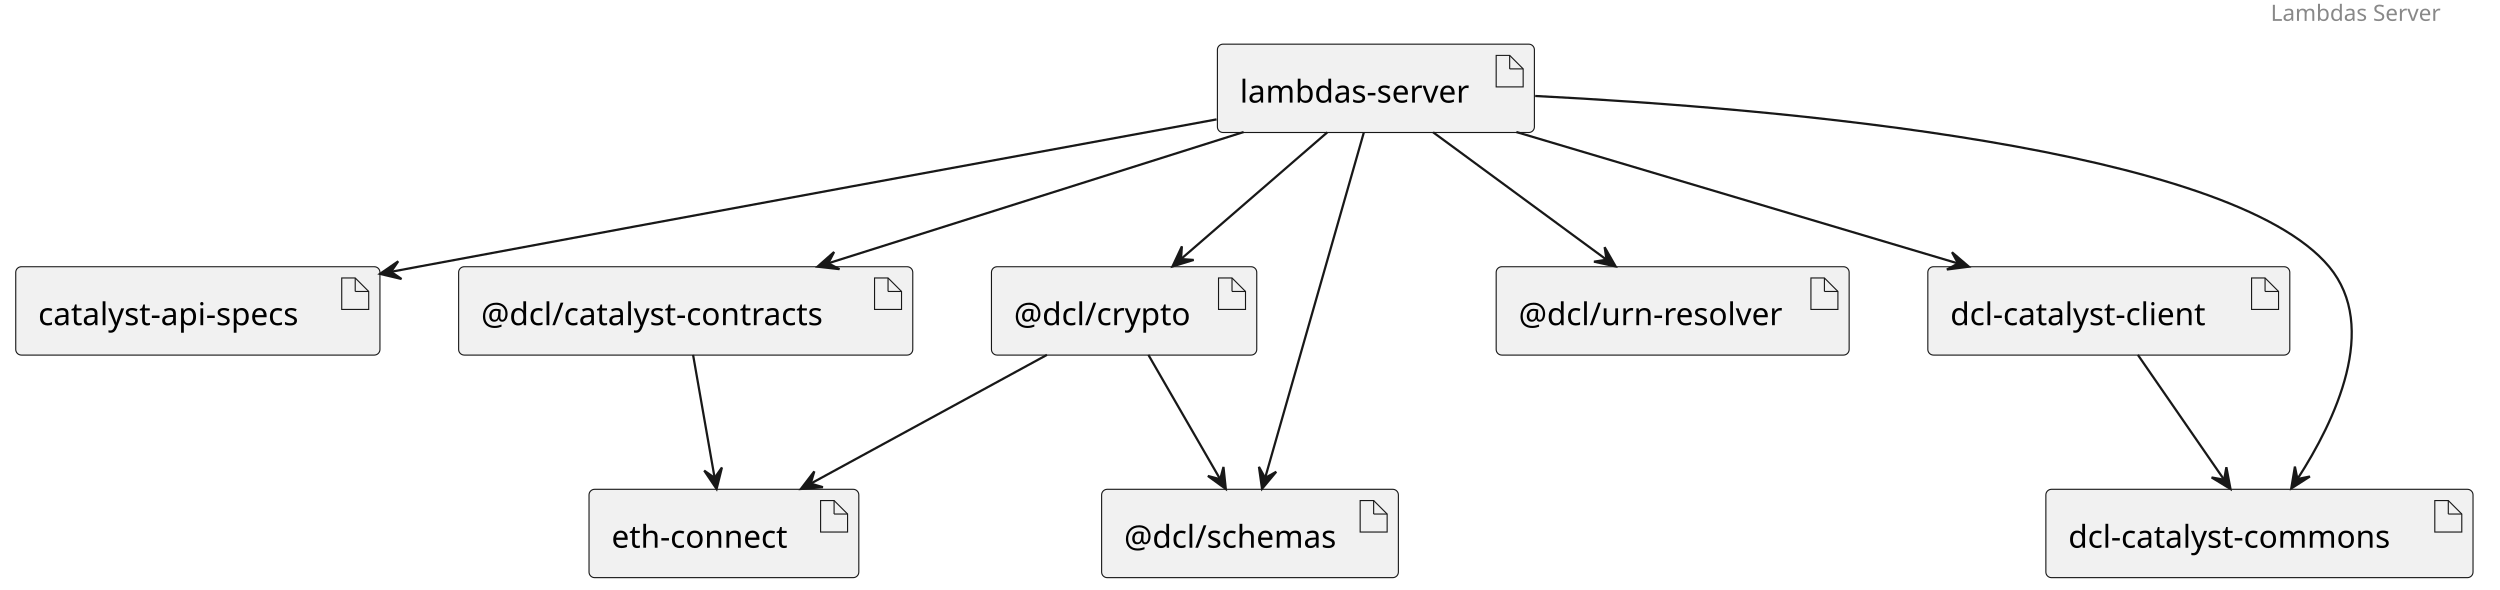
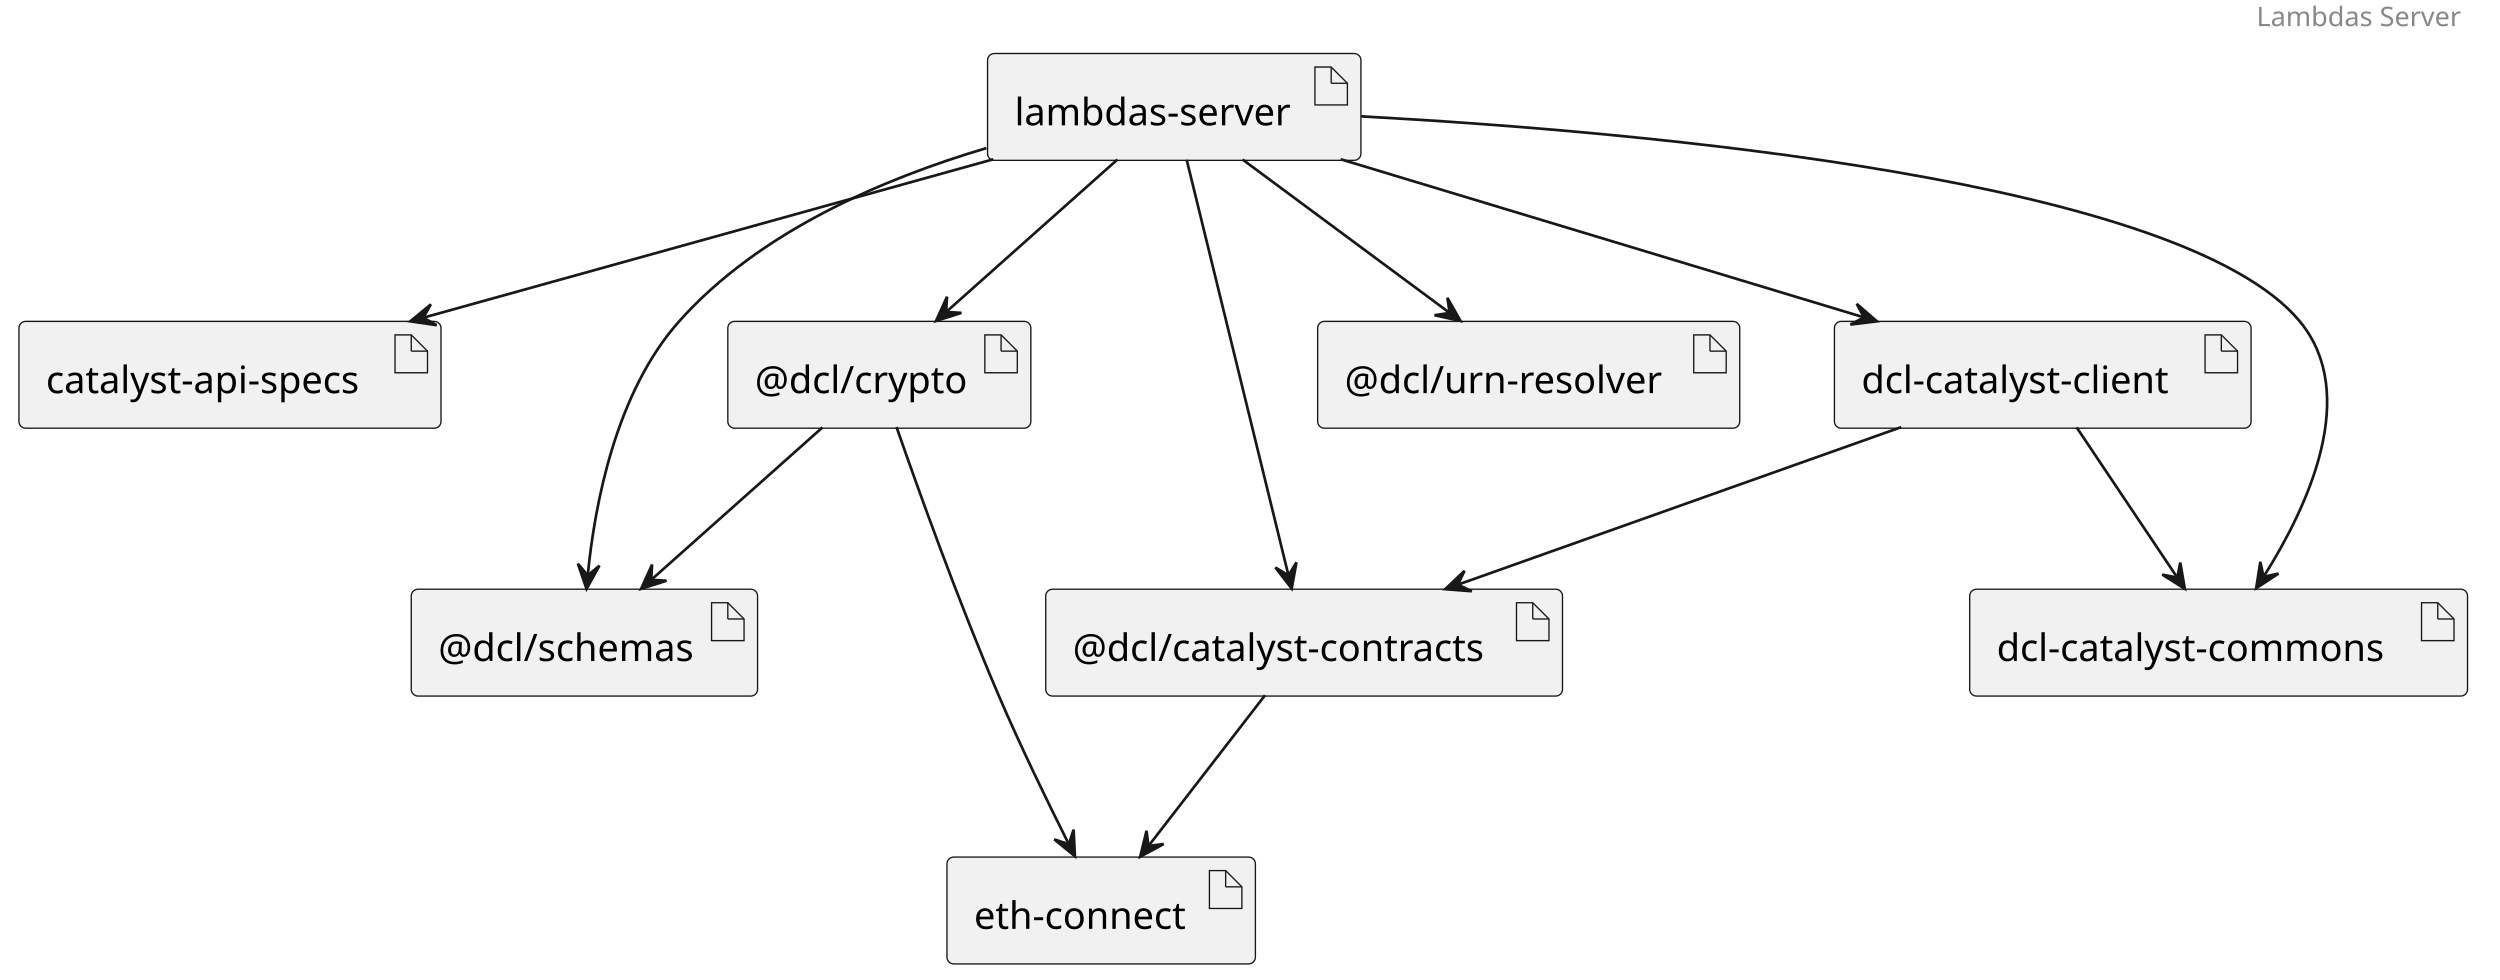
- <svg xmlns="http://www.w3.org/2000/svg" contentStyleType="text/css" height="262px" preserveAspectRatio="none" style="width:1112px;height:262px;background:#FFFFFF;" version="1.1" viewBox="0 0 1112 262" width="1112px" zoomAndPan="magnify">
+ <svg xmlns="http://www.w3.org/2000/svg" contentStyleType="text/css" height="362px" preserveAspectRatio="none" style="width:924px;height:362px;background:#FFFFFF;" version="1.1" viewBox="0 0 924 362" width="924px" zoomAndPan="magnify">
  <defs />
  <g>
-     <rect height="11.641" style="stroke:#00000000;stroke-width:1.0;fill:none;" width="88" x="1010" y="0" />
-     <text fill="#888888" font-family="sans-serif" font-size="10" lengthAdjust="spacing" textLength="88" x="1010" y="9.282">Lambdas Server</text>
+     <rect height="11.777" style="stroke:#00000000;stroke-width:1.0;fill:none;" width="76" x="834" y="0" />
+     <text fill="#888888" font-family="sans-serif" font-size="10" lengthAdjust="spacing" textLength="76" x="834" y="9.668">Lambdas Server</text>
    <g id="elem_lambdasserver">
-       <rect fill="#F1F1F1" height="39.297" rx="2.5" ry="2.5" style="stroke:#181818;stroke-width:0.5;" width="141" x="541.5" y="19.641" />
-       <polygon fill="#F1F1F1" points="665.5,24.641,665.5,38.641,677.5,38.641,677.5,30.641,671.5,24.641,665.5,24.641" style="stroke:#181818;stroke-width:0.5;" />
-       <line style="stroke:#181818;stroke-width:0.5;" x1="671.5" x2="671.5" y1="24.641" y2="30.641" />
-       <line style="stroke:#181818;stroke-width:0.5;" x1="677.5" x2="671.5" y1="30.641" y2="30.641" />
-       <text fill="#000000" font-family="sans-serif" font-size="14" lengthAdjust="spacing" textLength="111" x="551.5" y="45.636">lambdas-server</text>
+       <rect fill="#F1F1F1" height="39.488" rx="2.5" ry="2.5" style="stroke:#181818;stroke-width:0.5;" width="138" x="365" y="19.777" />
+       <polygon fill="#F1F1F1" points="486,24.777,486,38.777,498,38.777,498,30.777,492,24.777,486,24.777" style="stroke:#181818;stroke-width:0.5;" />
+       <line style="stroke:#181818;stroke-width:0.5;" x1="492" x2="492" y1="24.777" y2="30.777" />
+       <line style="stroke:#181818;stroke-width:0.5;" x1="498" x2="492" y1="30.777" y2="30.777" />
+       <text fill="#000000" font-family="sans-serif" font-size="14" lengthAdjust="spacing" textLength="108" x="375" y="46.312">lambdas-server</text>
    </g>
    <g id="elem_catalystapispecs">
-       <rect fill="#F1F1F1" height="39.297" rx="2.5" ry="2.5" style="stroke:#181818;stroke-width:0.5;" width="162" x="7" y="118.641" />
-       <polygon fill="#F1F1F1" points="152,123.641,152,137.641,164,137.641,164,129.641,158,123.641,152,123.641" style="stroke:#181818;stroke-width:0.5;" />
-       <line style="stroke:#181818;stroke-width:0.5;" x1="158" x2="158" y1="123.641" y2="129.641" />
-       <line style="stroke:#181818;stroke-width:0.5;" x1="164" x2="158" y1="129.641" y2="129.641" />
-       <text fill="#000000" font-family="sans-serif" font-size="14" lengthAdjust="spacing" textLength="132" x="17" y="144.636">catalyst-api-specs</text>
+       <rect fill="#F1F1F1" height="39.488" rx="2.5" ry="2.5" style="stroke:#181818;stroke-width:0.5;" width="156" x="7" y="118.777" />
+       <polygon fill="#F1F1F1" points="146,123.777,146,137.777,158,137.777,158,129.777,152,123.777,146,123.777" style="stroke:#181818;stroke-width:0.5;" />
+       <line style="stroke:#181818;stroke-width:0.5;" x1="152" x2="152" y1="123.777" y2="129.777" />
+       <line style="stroke:#181818;stroke-width:0.5;" x1="158" x2="152" y1="129.777" y2="129.777" />
+       <text fill="#000000" font-family="sans-serif" font-size="14" lengthAdjust="spacing" textLength="126" x="17" y="145.312">catalyst-api-specs</text>
    </g>
    <g id="elem_catalystcontracts">
-       <rect fill="#F1F1F1" height="39.297" rx="2.5" ry="2.5" style="stroke:#181818;stroke-width:0.5;" width="202" x="204" y="118.641" />
-       <polygon fill="#F1F1F1" points="389,123.641,389,137.641,401,137.641,401,129.641,395,123.641,389,123.641" style="stroke:#181818;stroke-width:0.5;" />
-       <line style="stroke:#181818;stroke-width:0.5;" x1="395" x2="395" y1="123.641" y2="129.641" />
-       <line style="stroke:#181818;stroke-width:0.5;" x1="401" x2="395" y1="129.641" y2="129.641" />
-       <text fill="#000000" font-family="sans-serif" font-size="14" lengthAdjust="spacing" textLength="172" x="214" y="144.636">@dcl/catalyst-contracts</text>
+       <rect fill="#F1F1F1" height="39.488" rx="2.5" ry="2.5" style="stroke:#181818;stroke-width:0.5;" width="191" x="386.5" y="217.777" />
+       <polygon fill="#F1F1F1" points="560.5,222.777,560.5,236.777,572.5,236.777,572.5,228.777,566.5,222.777,560.5,222.777" style="stroke:#181818;stroke-width:0.5;" />
+       <line style="stroke:#181818;stroke-width:0.5;" x1="566.5" x2="566.5" y1="222.777" y2="228.777" />
+       <line style="stroke:#181818;stroke-width:0.5;" x1="572.5" x2="566.5" y1="228.777" y2="228.777" />
+       <text fill="#000000" font-family="sans-serif" font-size="14" lengthAdjust="spacing" textLength="161" x="396.5" y="244.312">@dcl/catalyst-contracts</text>
    </g>
    <g id="elem_crypto">
-       <rect fill="#F1F1F1" height="39.297" rx="2.5" ry="2.5" style="stroke:#181818;stroke-width:0.5;" width="118" x="441" y="118.641" />
-       <polygon fill="#F1F1F1" points="542,123.641,542,137.641,554,137.641,554,129.641,548,123.641,542,123.641" style="stroke:#181818;stroke-width:0.5;" />
-       <line style="stroke:#181818;stroke-width:0.5;" x1="548" x2="548" y1="123.641" y2="129.641" />
-       <line style="stroke:#181818;stroke-width:0.5;" x1="554" x2="548" y1="129.641" y2="129.641" />
-       <text fill="#000000" font-family="sans-serif" font-size="14" lengthAdjust="spacing" textLength="88" x="451" y="144.636">@dcl/crypto</text>
+       <rect fill="#F1F1F1" height="39.488" rx="2.5" ry="2.5" style="stroke:#181818;stroke-width:0.5;" width="112" x="269" y="118.777" />
+       <polygon fill="#F1F1F1" points="364,123.777,364,137.777,376,137.777,376,129.777,370,123.777,364,123.777" style="stroke:#181818;stroke-width:0.5;" />
+       <line style="stroke:#181818;stroke-width:0.5;" x1="370" x2="370" y1="123.777" y2="129.777" />
+       <line style="stroke:#181818;stroke-width:0.5;" x1="376" x2="370" y1="129.777" y2="129.777" />
+       <text fill="#000000" font-family="sans-serif" font-size="14" lengthAdjust="spacing" textLength="82" x="279" y="145.312">@dcl/crypto</text>
    </g>
    <g id="elem_schemas">
-       <rect fill="#F1F1F1" height="39.297" rx="2.5" ry="2.5" style="stroke:#181818;stroke-width:0.5;" width="132" x="490" y="217.641" />
-       <polygon fill="#F1F1F1" points="605,222.641,605,236.641,617,236.641,617,228.641,611,222.641,605,222.641" style="stroke:#181818;stroke-width:0.5;" />
-       <line style="stroke:#181818;stroke-width:0.5;" x1="611" x2="611" y1="222.641" y2="228.641" />
-       <line style="stroke:#181818;stroke-width:0.5;" x1="617" x2="611" y1="228.641" y2="228.641" />
-       <text fill="#000000" font-family="sans-serif" font-size="14" lengthAdjust="spacing" textLength="102" x="500" y="243.636">@dcl/schemas</text>
+       <rect fill="#F1F1F1" height="39.488" rx="2.5" ry="2.5" style="stroke:#181818;stroke-width:0.5;" width="128" x="152" y="217.777" />
+       <polygon fill="#F1F1F1" points="263,222.777,263,236.777,275,236.777,275,228.777,269,222.777,263,222.777" style="stroke:#181818;stroke-width:0.5;" />
+       <line style="stroke:#181818;stroke-width:0.5;" x1="269" x2="269" y1="222.777" y2="228.777" />
+       <line style="stroke:#181818;stroke-width:0.5;" x1="275" x2="269" y1="228.777" y2="228.777" />
+       <text fill="#000000" font-family="sans-serif" font-size="14" lengthAdjust="spacing" textLength="98" x="162" y="244.312">@dcl/schemas</text>
    </g>
    <g id="elem_urnresolver">
-       <rect fill="#F1F1F1" height="39.297" rx="2.5" ry="2.5" style="stroke:#181818;stroke-width:0.5;" width="157" x="665.5" y="118.641" />
-       <polygon fill="#F1F1F1" points="805.5,123.641,805.5,137.641,817.5,137.641,817.5,129.641,811.5,123.641,805.5,123.641" style="stroke:#181818;stroke-width:0.5;" />
-       <line style="stroke:#181818;stroke-width:0.5;" x1="811.5" x2="811.5" y1="123.641" y2="129.641" />
-       <line style="stroke:#181818;stroke-width:0.5;" x1="817.5" x2="811.5" y1="129.641" y2="129.641" />
-       <text fill="#000000" font-family="sans-serif" font-size="14" lengthAdjust="spacing" textLength="127" x="675.5" y="144.636">@dcl/urn-resolver</text>
+       <rect fill="#F1F1F1" height="39.488" rx="2.5" ry="2.5" style="stroke:#181818;stroke-width:0.5;" width="156" x="487" y="118.777" />
+       <polygon fill="#F1F1F1" points="626,123.777,626,137.777,638,137.777,638,129.777,632,123.777,626,123.777" style="stroke:#181818;stroke-width:0.5;" />
+       <line style="stroke:#181818;stroke-width:0.5;" x1="632" x2="632" y1="123.777" y2="129.777" />
+       <line style="stroke:#181818;stroke-width:0.5;" x1="638" x2="632" y1="129.777" y2="129.777" />
+       <text fill="#000000" font-family="sans-serif" font-size="14" lengthAdjust="spacing" textLength="126" x="497" y="145.312">@dcl/urn-resolver</text>
    </g>
    <g id="elem_ethconnect">
-       <rect fill="#F1F1F1" height="39.297" rx="2.5" ry="2.5" style="stroke:#181818;stroke-width:0.5;" width="120" x="262" y="217.641" />
-       <polygon fill="#F1F1F1" points="365,222.641,365,236.641,377,236.641,377,228.641,371,222.641,365,222.641" style="stroke:#181818;stroke-width:0.5;" />
-       <line style="stroke:#181818;stroke-width:0.5;" x1="371" x2="371" y1="222.641" y2="228.641" />
-       <line style="stroke:#181818;stroke-width:0.5;" x1="377" x2="371" y1="228.641" y2="228.641" />
-       <text fill="#000000" font-family="sans-serif" font-size="14" lengthAdjust="spacing" textLength="90" x="272" y="243.636">eth-connect</text>
+       <rect fill="#F1F1F1" height="39.488" rx="2.5" ry="2.5" style="stroke:#181818;stroke-width:0.5;" width="114" x="350" y="316.777" />
+       <polygon fill="#F1F1F1" points="447,321.777,447,335.777,459,335.777,459,327.777,453,321.777,447,321.777" style="stroke:#181818;stroke-width:0.5;" />
+       <line style="stroke:#181818;stroke-width:0.5;" x1="453" x2="453" y1="321.777" y2="327.777" />
+       <line style="stroke:#181818;stroke-width:0.5;" x1="459" x2="453" y1="327.777" y2="327.777" />
+       <text fill="#000000" font-family="sans-serif" font-size="14" lengthAdjust="spacing" textLength="84" x="360" y="343.312">eth-connect</text>
    </g>
    <g id="elem_catalystclient">
-       <rect fill="#F1F1F1" height="39.297" rx="2.5" ry="2.5" style="stroke:#181818;stroke-width:0.5;" width="161" x="857.5" y="118.641" />
-       <polygon fill="#F1F1F1" points="1001.5,123.641,1001.5,137.641,1013.5,137.641,1013.5,129.641,1007.5,123.641,1001.5,123.641" style="stroke:#181818;stroke-width:0.5;" />
-       <line style="stroke:#181818;stroke-width:0.5;" x1="1007.5" x2="1007.5" y1="123.641" y2="129.641" />
-       <line style="stroke:#181818;stroke-width:0.5;" x1="1013.5" x2="1007.5" y1="129.641" y2="129.641" />
-       <text fill="#000000" font-family="sans-serif" font-size="14" lengthAdjust="spacing" textLength="131" x="867.5" y="144.636">dcl-catalyst-client</text>
+       <rect fill="#F1F1F1" height="39.488" rx="2.5" ry="2.5" style="stroke:#181818;stroke-width:0.5;" width="154" x="678" y="118.777" />
+       <polygon fill="#F1F1F1" points="815,123.777,815,137.777,827,137.777,827,129.777,821,123.777,815,123.777" style="stroke:#181818;stroke-width:0.5;" />
+       <line style="stroke:#181818;stroke-width:0.5;" x1="821" x2="821" y1="123.777" y2="129.777" />
+       <line style="stroke:#181818;stroke-width:0.5;" x1="827" x2="821" y1="129.777" y2="129.777" />
+       <text fill="#000000" font-family="sans-serif" font-size="14" lengthAdjust="spacing" textLength="124" x="688" y="145.312">dcl-catalyst-client</text>
    </g>
    <g id="elem_catalystcommons">
-       <rect fill="#F1F1F1" height="39.297" rx="2.5" ry="2.5" style="stroke:#181818;stroke-width:0.5;" width="190" x="910" y="217.641" />
-       <polygon fill="#F1F1F1" points="1083,222.641,1083,236.641,1095,236.641,1095,228.641,1089,222.641,1083,222.641" style="stroke:#181818;stroke-width:0.5;" />
-       <line style="stroke:#181818;stroke-width:0.5;" x1="1089" x2="1089" y1="222.641" y2="228.641" />
-       <line style="stroke:#181818;stroke-width:0.5;" x1="1095" x2="1089" y1="228.641" y2="228.641" />
-       <text fill="#000000" font-family="sans-serif" font-size="14" lengthAdjust="spacing" textLength="160" x="920" y="243.636">dcl-catalyst-commons</text>
+       <rect fill="#F1F1F1" height="39.488" rx="2.5" ry="2.5" style="stroke:#181818;stroke-width:0.5;" width="184" x="728" y="217.777" />
+       <polygon fill="#F1F1F1" points="895,222.777,895,236.777,907,236.777,907,228.777,901,222.777,895,222.777" style="stroke:#181818;stroke-width:0.5;" />
+       <line style="stroke:#181818;stroke-width:0.5;" x1="901" x2="901" y1="222.777" y2="228.777" />
+       <line style="stroke:#181818;stroke-width:0.5;" x1="907" x2="901" y1="228.777" y2="228.777" />
+       <text fill="#000000" font-family="sans-serif" font-size="14" lengthAdjust="spacing" textLength="154" x="738" y="244.312">dcl-catalyst-commons</text>
    </g>
    <g id="link_lambdasserver_catalystapispecs">
-       <path d="M541.129,53.103 C456.573,68.591 310.939,95.337 186,118.641 C182.11,119.366 178.134,120.11 174.118,120.862 " fill="none" id="lambdasserver-to-catalystapispecs" style="stroke:#181818;stroke-width:1.0;" />
-       <polygon fill="#181818" points="169.013,121.819,178.596,124.091,173.927,120.897,177.122,116.228,169.013,121.819" style="stroke:#181818;stroke-width:1.0;" />
+       <path d="M367.12,58.867 C306.87,75.617 218.52,100.167 156.79,117.327 " fill="none" id="lambdasserver-to-catalystapispecs" style="stroke:#181818;stroke-width:1.0;" />
+       <polygon fill="#181818" points="151.65,118.757,161.394,120.192,156.466,117.414,159.244,112.486,151.65,118.757" style="stroke:#181818;stroke-width:1.0;" />
    </g>
    <g id="link_lambdasserver_catalystcontracts">
-       <path d="M553.171,58.729 C500.272,75.443 422.763,99.932 368.481,117.084 " fill="none" id="lambdasserver-to-catalystcontracts" style="stroke:#181818;stroke-width:1.0;" />
-       <polygon fill="#181818" points="363.63,118.616,373.417,119.719,368.398,117.11,371.007,112.091,363.63,118.616" style="stroke:#181818;stroke-width:1.0;" />
+       <path d="M438.6,59.067 C447.38,94.927 466.51,173.027 476.17,212.467 " fill="none" id="lambdasserver-to-catalystcontracts" style="stroke:#181818;stroke-width:1.0;" />
+       <polygon fill="#181818" points="477.41,217.537,479.161,207.845,476.224,212.68,471.39,209.743,477.41,217.537" style="stroke:#181818;stroke-width:1.0;" />
    </g>
    <g id="link_lambdasserver_crypto">
-       <path d="M590.405,58.844 C571.812,74.947 544.957,98.205 525.349,115.187 " fill="none" id="lambdasserver-to-crypto" style="stroke:#181818;stroke-width:1.0;" />
-       <polygon fill="#181818" points="521.528,118.496,530.949,115.625,525.307,115.221,525.71,109.579,521.528,118.496" style="stroke:#181818;stroke-width:1.0;" />
+       <path d="M412.98,58.977 C395.04,74.947 369.19,97.957 350.15,114.897 " fill="none" id="lambdasserver-to-crypto" style="stroke:#181818;stroke-width:1.0;" />
+       <polygon fill="#181818" points="345.95,118.627,355.333,115.635,349.686,115.305,350.017,109.657,345.95,118.627" style="stroke:#181818;stroke-width:1.0;" />
    </g>
    <g id="link_lambdasserver_schemas">
-       <path d="M606.63,58.934 C596.387,94.788 574.072,172.889 562.802,212.333 " fill="none" id="lambdasserver-to-schemas" style="stroke:#181818;stroke-width:1.0;" />
-       <polygon fill="#181818" points="561.353,217.404,567.671,209.849,562.726,212.597,559.979,207.652,561.353,217.404" style="stroke:#181818;stroke-width:1.0;" />
+       <path d="M364.57,54.737 C326.18,66.107 280.43,85.727 251,118.777 C227.61,145.047 219.83,186.357 217.26,212.347 " fill="none" id="lambdasserver-to-schemas" style="stroke:#181818;stroke-width:1.0;" />
+       <polygon fill="#181818" points="216.78,217.657,221.563,209.048,217.224,212.677,213.594,208.338,216.78,217.657" style="stroke:#181818;stroke-width:1.0;" />
    </g>
    <g id="link_lambdasserver_urnresolver">
-       <path d="M637.451,58.844 C659.456,75.014 691.278,98.399 714.413,115.399 " fill="none" id="lambdasserver-to-urnresolver" style="stroke:#181818;stroke-width:1.0;" />
-       <polygon fill="#181818" points="718.627,118.496,713.743,109.943,714.598,115.535,709.006,116.39,718.627,118.496" style="stroke:#181818;stroke-width:1.0;" />
+       <path d="M459.26,58.977 C481.1,75.147 512.68,98.537 535.64,115.537 " fill="none" id="lambdasserver-to-urnresolver" style="stroke:#181818;stroke-width:1.0;" />
+       <polygon fill="#181818" points="539.82,118.627,534.951,110.066,535.796,115.659,530.203,116.504,539.82,118.627" style="stroke:#181818;stroke-width:1.0;" />
    </g>
    <g id="link_lambdasserver_catalystclient">
-       <path d="M674.47,58.729 C730.756,75.476 813.28,100.031 870.938,117.187 " fill="none" id="lambdasserver-to-catalystclient" style="stroke:#181818;stroke-width:1.0;" />
-       <polygon fill="#181818" points="875.741,118.616,868.256,112.215,870.949,117.19,865.974,119.883,875.741,118.616" style="stroke:#181818;stroke-width:1.0;" />
+       <path d="M495.51,58.867 C550.82,75.577 631.87,100.067 688.62,117.217 " fill="none" id="lambdasserver-to-catalystclient" style="stroke:#181818;stroke-width:1.0;" />
+       <polygon fill="#181818" points="693.7,118.757,686.255,112.309,688.917,117.301,683.925,119.962,693.7,118.757" style="stroke:#181818;stroke-width:1.0;" />
    </g>
    <g id="link_lambdasserver_catalystcommons">
-       <path d="M682.856,42.689 C791.642,48.257 991.895,65.621 1036,118.641 C1058.45,145.626 1038.62,187.164 1021.99,212.942 " fill="none" id="lambdasserver-to-catalystcommons" style="stroke:#181818;stroke-width:1.0;" />
-       <polygon fill="#181818" points="1019.15,217.251,1027.448,211.946,1021.906,213.079,1020.772,207.537,1019.15,217.251" style="stroke:#181818;stroke-width:1.0;" />
+       <path d="M503.1,43.007 C609.75,48.847 806.73,66.577 850,118.777 C872.35,145.747 852.98,187.287 836.68,213.067 " fill="none" id="lambdasserver-to-catalystcommons" style="stroke:#181818;stroke-width:1.0;" />
+       <polygon fill="#181818" points="833.89,217.387,842.135,212,836.604,213.188,835.415,207.657,833.89,217.387" style="stroke:#181818;stroke-width:1.0;" />
    </g>
    <g id="link_catalystclient_catalystcommons">
-       <path d="M950.918,157.843 C961.856,173.678 977.572,196.431 989.246,213.332 " fill="none" id="catalystclient-to-catalystcommons" style="stroke:#181818;stroke-width:1.0;" />
-       <polygon fill="#181818" points="992.121,217.495,990.297,207.817,989.279,213.381,983.715,212.363,992.121,217.495" style="stroke:#181818;stroke-width:1.0;" />
+       <path d="M767.53,157.977 C778.14,173.817 793.39,196.567 804.72,213.467 " fill="none" id="catalystclient-to-catalystcommons" style="stroke:#181818;stroke-width:1.0;" />
+       <polygon fill="#181818" points="807.51,217.627,805.823,207.924,804.727,213.474,799.177,212.377,807.51,217.627" style="stroke:#181818;stroke-width:1.0;" />
+     </g>
+     <g id="link_catalystclient_catalystcontracts">
+       <path d="M702.69,157.867 C655.83,174.507 587.28,198.867 539.03,216.017 " fill="none" id="catalystclient-to-catalystcontracts" style="stroke:#181818;stroke-width:1.0;" />
+       <polygon fill="#181818" points="534.14,217.757,543.959,218.52,538.853,216.087,541.286,210.98,534.14,217.757" style="stroke:#181818;stroke-width:1.0;" />
    </g>
    <g id="link_catalystcontracts_ethconnect">
-       <path d="M308.278,157.843 C311.006,173.409 314.906,195.662 317.851,212.468 " fill="none" id="catalystcontracts-to-ethconnect" style="stroke:#181818;stroke-width:1.0;" />
-       <polygon fill="#181818" points="318.732,217.495,321.118,207.94,317.869,212.571,313.239,209.321,318.732,217.495" style="stroke:#181818;stroke-width:1.0;" />
+       <path d="M467.54,256.977 C455.3,272.817 437.7,295.567 424.64,312.467 " fill="none" id="catalystcontracts-to-ethconnect" style="stroke:#181818;stroke-width:1.0;" />
+       <polygon fill="#181818" points="421.42,316.627,430.088,311.951,424.477,312.671,423.757,307.06,421.42,316.627" style="stroke:#181818;stroke-width:1.0;" />
    </g>
    <g id="link_crypto_schemas">
-       <path d="M510.797,157.843 C519.862,173.544 532.852,196.046 542.584,212.901 " fill="none" id="crypto-to-schemas" style="stroke:#181818;stroke-width:1.0;" />
-       <polygon fill="#181818" points="545.236,217.495,544.2,207.701,542.736,213.165,537.272,211.701,545.236,217.495" style="stroke:#181818;stroke-width:1.0;" />
+       <path d="M303.98,157.977 C286.04,173.947 260.19,196.957 241.15,213.897 " fill="none" id="crypto-to-schemas" style="stroke:#181818;stroke-width:1.0;" />
+       <polygon fill="#181818" points="236.95,217.627,246.333,214.636,240.686,214.305,241.017,208.657,236.95,217.627" style="stroke:#181818;stroke-width:1.0;" />
    </g>
    <g id="link_crypto_ethconnect">
-       <path d="M465.68,157.843 C435.638,174.214 392.024,197.982 360.738,215.03 " fill="none" id="crypto-to-ethconnect" style="stroke:#181818;stroke-width:1.0;" />
-       <polygon fill="#181818" points="356.215,217.495,366.032,216.701,360.605,215.103,362.203,209.676,356.215,217.495" style="stroke:#181818;stroke-width:1.0;" />
+       <path d="M331.34,157.807 C339.46,181.137 354.25,222.337 369,256.777 C377.05,275.567 387.18,296.377 394.95,311.847 " fill="none" id="crypto-to-ethconnect" style="stroke:#181818;stroke-width:1.0;" />
+       <polygon fill="#181818" points="397.29,316.467,396.805,306.63,395.037,312.004,389.663,310.236,397.29,316.467" style="stroke:#181818;stroke-width:1.0;" />
    </g>
  </g>
</svg>
